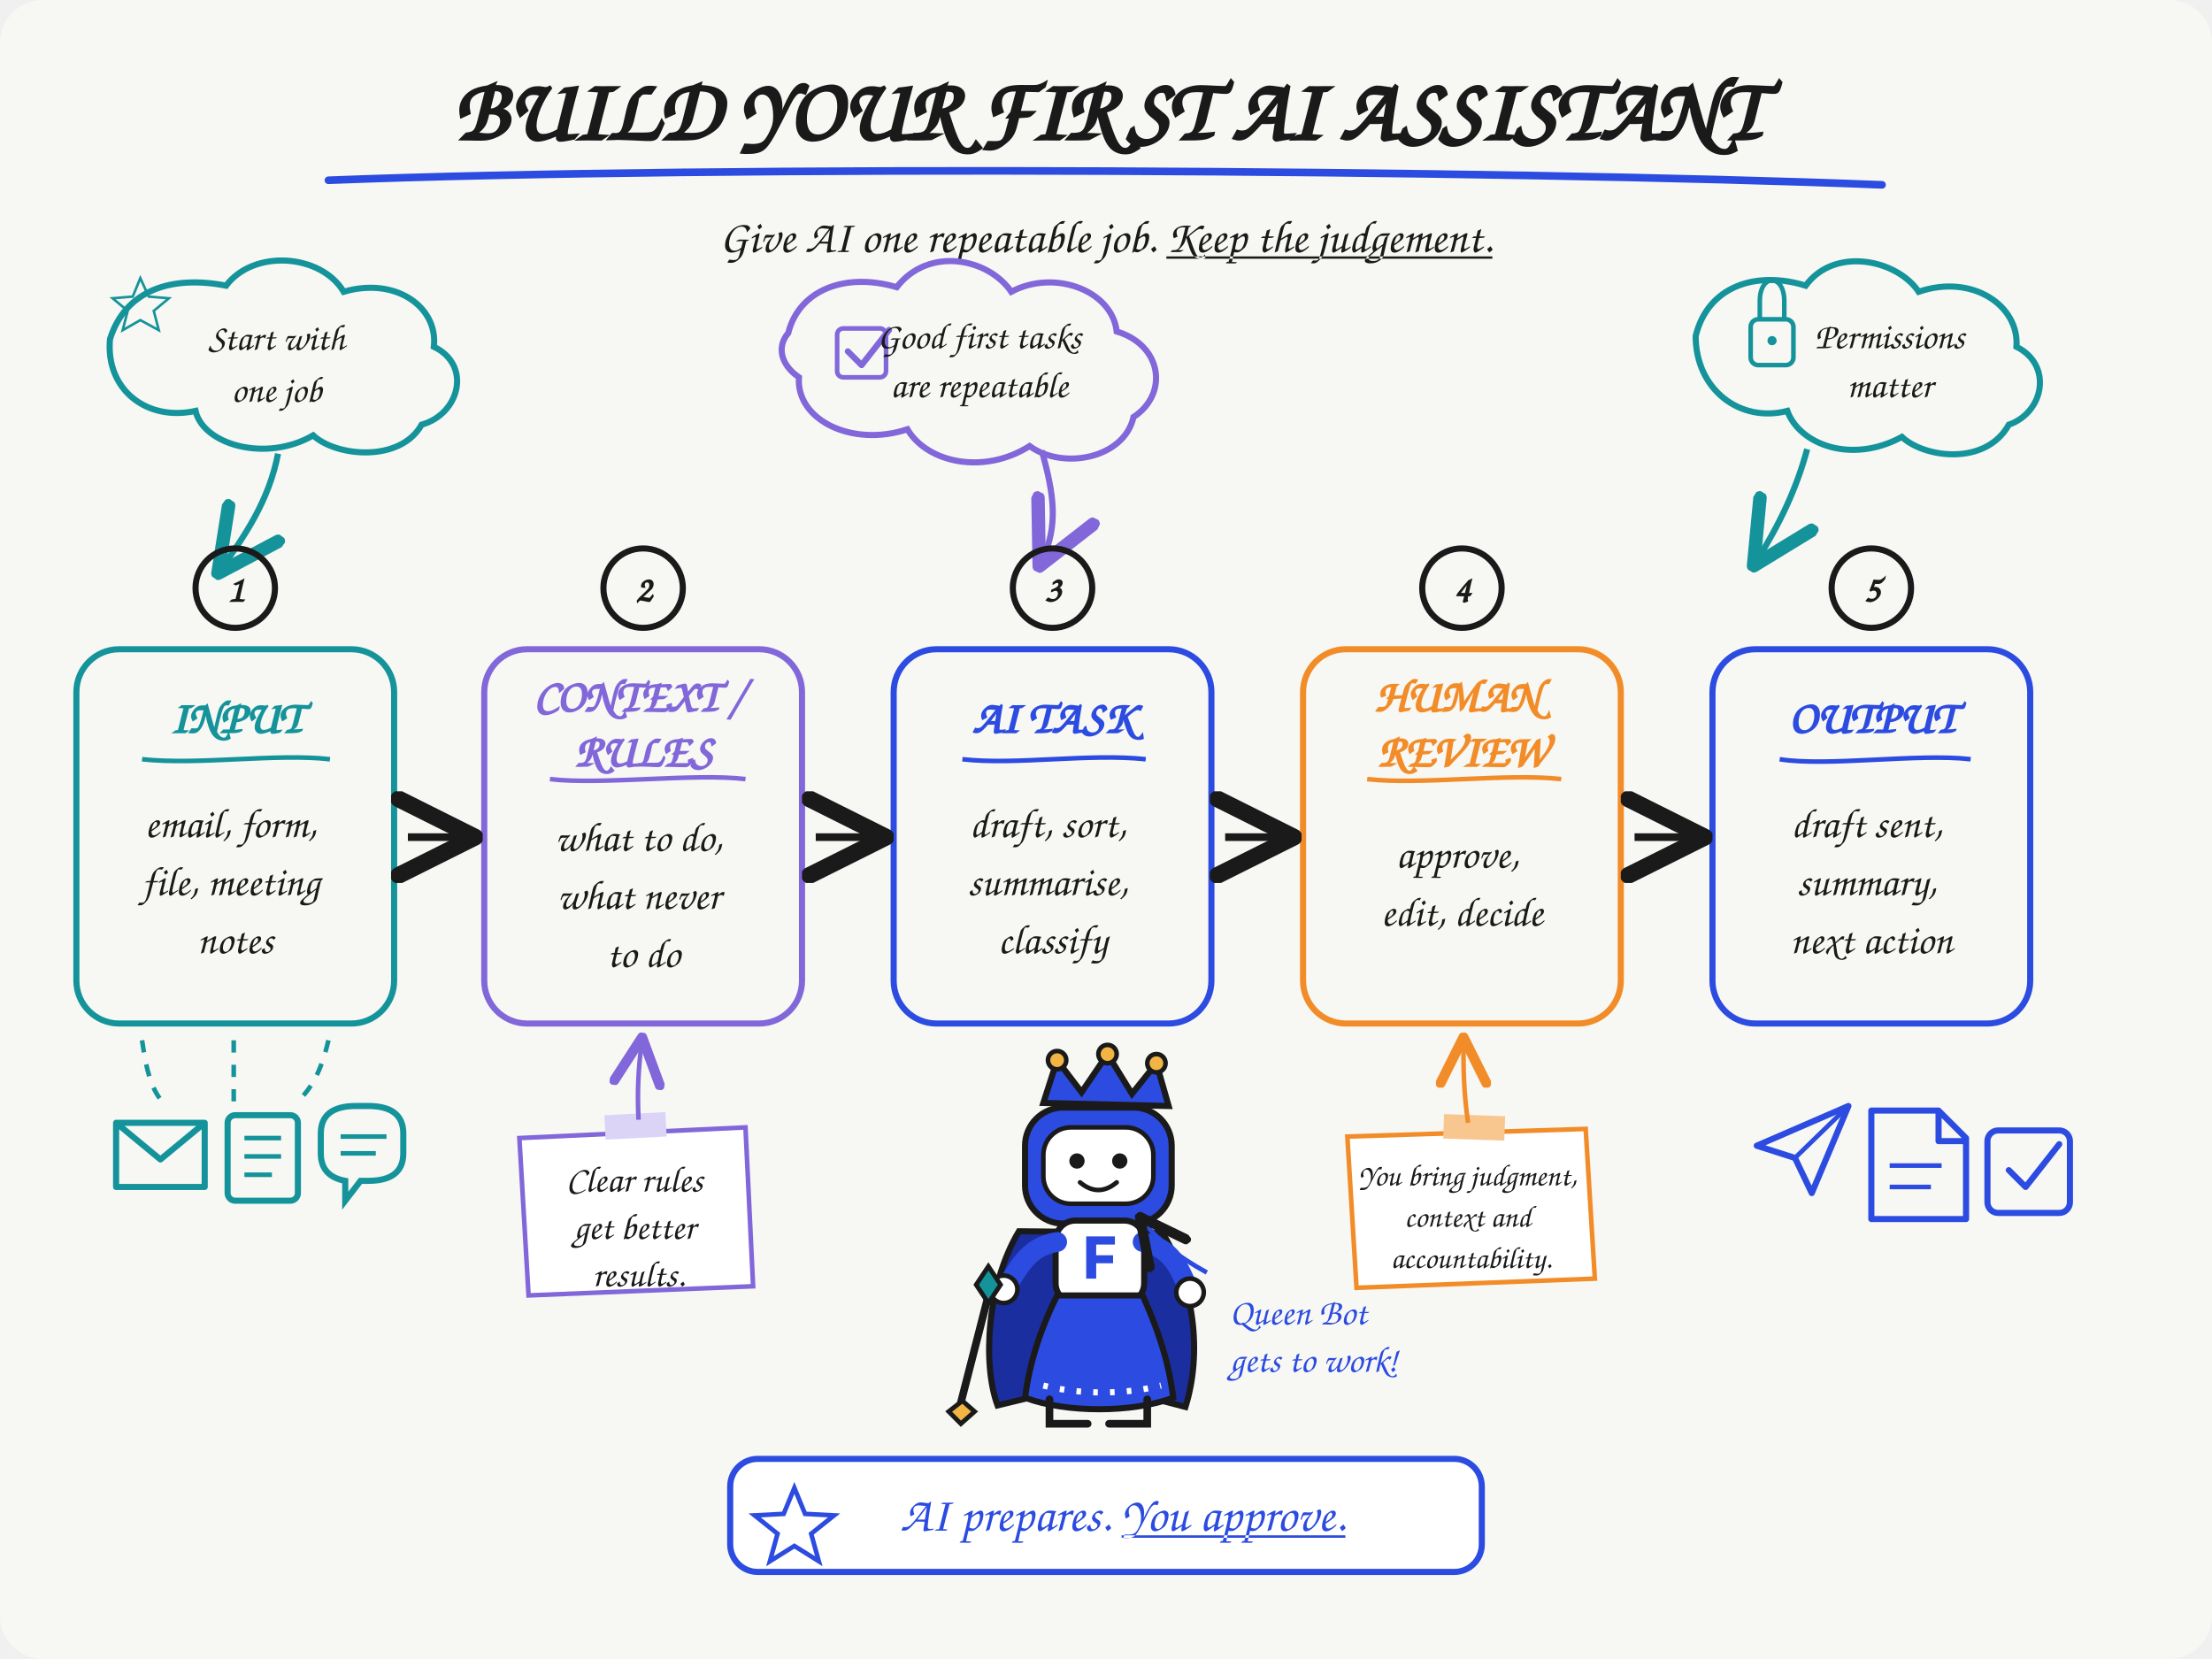
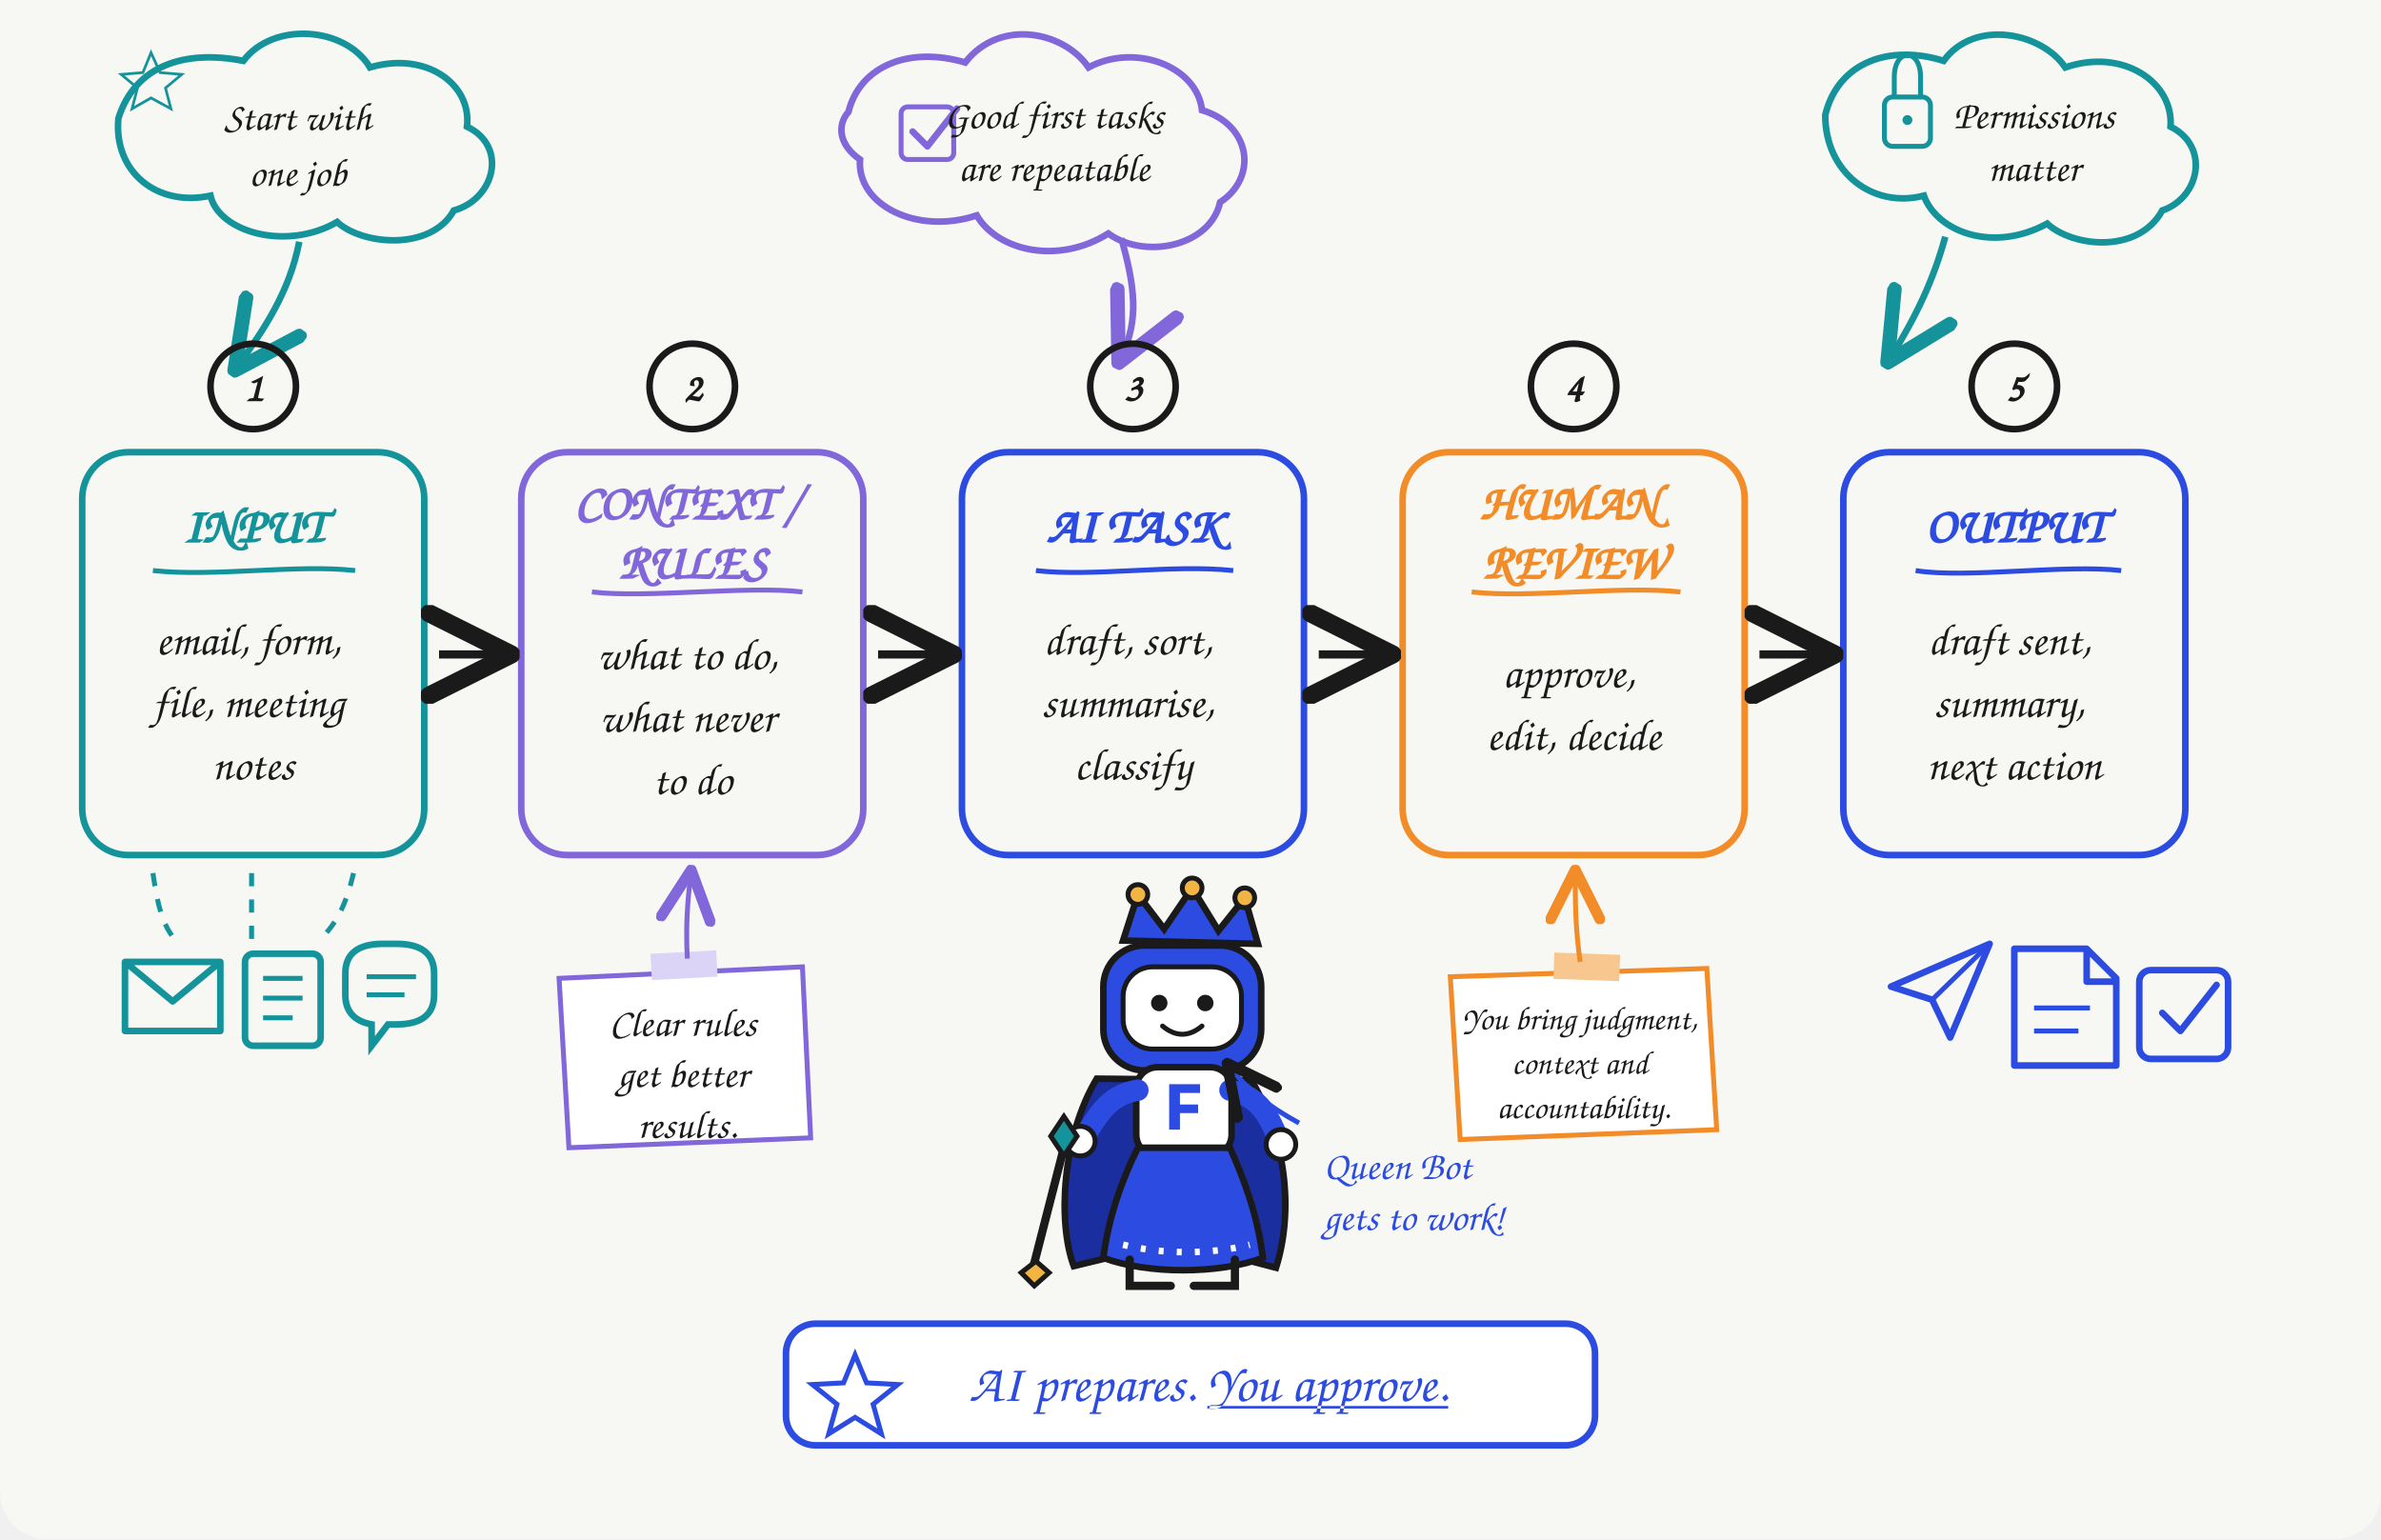
- <svg xmlns="http://www.w3.org/2000/svg" viewBox="0 0 1448 1086" role="img" aria-labelledby="title desc">
+ <svg xmlns="http://www.w3.org/2000/svg" viewBox="0 150 1448 936" role="img" aria-labelledby="title desc">
  <defs>
    <marker id="arrow" markerWidth="12" markerHeight="12" refX="10" refY="6" orient="auto" markerUnits="strokeWidth">
      <path d="M1,1 L11,6 L1,11" fill="none" stroke="#1A1A1A" stroke-width="2.2" stroke-linecap="round" stroke-linejoin="round" />
    </marker>
    <marker id="arrow-teal" markerWidth="12" markerHeight="12" refX="10" refY="6" orient="auto" markerUnits="strokeWidth">
      <path d="M1,1 L11,6 L1,11" fill="none" stroke="#14939A" stroke-width="2.2" stroke-linecap="round" stroke-linejoin="round" />
    </marker>
    <marker id="arrow-lav" markerWidth="12" markerHeight="12" refX="10" refY="6" orient="auto" markerUnits="strokeWidth">
      <path d="M1,1 L11,6 L1,11" fill="none" stroke="#8167D9" stroke-width="2.2" stroke-linecap="round" stroke-linejoin="round" />
    </marker>
    <marker id="arrow-amber" markerWidth="12" markerHeight="12" refX="10" refY="6" orient="auto" markerUnits="strokeWidth">
      <path d="M1,1 L11,6 L1,11" fill="none" stroke="#F28C28" stroke-width="2.2" stroke-linecap="round" stroke-linejoin="round" />
    </marker>
    <filter id="soft" x="-10%" y="-10%" width="120%" height="120%">
      <feGaussianBlur stdDeviation="0.3" />
    </filter>
    <style>
      .ink{fill:#1A1A1A}.blue{fill:#2C4BE0}.deep{fill:#1B2EA0}.teal{fill:#14939A}.lav{fill:#8167D9}.amber{fill:#F28C28}
      .hand{font-family:'Comic Sans MS','Bradley Hand','Segoe Print',cursive}.sans{font-family:Inter,Arial,sans-serif}
      .outline{fill:#F7F7F3;stroke-width:4;stroke-linecap:round;stroke-linejoin:round}
      .small{font-size:24px}.body{font-size:27px}.label{font-size:30px;font-weight:700}.num{font-size:24px;font-weight:700}
    </style>
  </defs>
  <rect width="1448" height="1086" rx="28" fill="#F7F7F3" />
-   <text x="724" y="92" text-anchor="middle" class="hand ink" font-size="58" font-weight="700">BUILD YOUR FIRST AI ASSISTANT</text>
-   <path d="M215 118 C470 108 980 111 1232 121" fill="none" stroke="#2C4BE0" stroke-width="5" stroke-linecap="round" />
-   <text x="724" y="165" text-anchor="middle" class="hand ink" font-size="30">Give AI one repeatable job. <tspan text-decoration="underline" text-decoration-color="#2C4BE0">Keep the judgement.</tspan>
-   </text>
  <path d="M72 222 C82 190 112 180 148 187 C166 163 210 166 225 191 C259 181 287 201 284 227 C309 239 301 271 276 278 C262 303 220 299 205 285 C174 303 133 291 128 269 C96 276 69 255 72 222Z" fill="#F7F7F3" stroke="#14939A" stroke-width="4" />
  <path d="M92 196 l10 22 24 2 -18 15 6 23 -22 -12 -21 12 6 -23 -18 -15 24 -2Z" fill="none" stroke="#14939A" stroke-width="3" transform="scale(.55) translate(75 135)" />
  <text x="181" y="229" text-anchor="middle" class="hand ink small">Start with</text>
  <text x="181" y="263" text-anchor="middle" class="hand ink small">one job</text>
  <path d="M182 297 C176 328 160 351 145 372" fill="none" stroke="#14939A" stroke-width="4" marker-end="url(#arrow-teal)" />
  <path d="M516 218 C523 190 553 178 587 188 C608 161 647 169 662 191 C690 176 728 190 731 217 C761 226 765 258 742 273 C736 300 696 308 674 292 C644 311 607 303 594 281 C558 293 521 275 523 247 C510 238 509 226 516 218Z" fill="#F7F7F3" stroke="#8167D9" stroke-width="4" />
  <rect x="548" y="215" width="32" height="32" rx="4" fill="none" stroke="#8167D9" stroke-width="3" />
  <path d="M555 230 l9 9 18 -23" fill="none" stroke="#8167D9" stroke-width="4" stroke-linecap="round" stroke-linejoin="round" />
  <text x="641" y="228" text-anchor="middle" class="hand ink small">Good first tasks</text>
  <text x="641" y="260" text-anchor="middle" class="hand ink small">are repeatable</text>
  <path d="M682 295 C690 324 693 344 682 367" fill="none" stroke="#8167D9" stroke-width="4" marker-end="url(#arrow-lav)" />
  <path d="M1110 220 C1118 187 1150 177 1182 187 C1201 161 1242 170 1256 191 C1291 179 1322 200 1320 227 C1344 239 1338 270 1315 278 C1300 305 1260 300 1245 286 C1212 304 1178 291 1170 269 C1139 277 1110 255 1110 220Z" fill="#F7F7F3" stroke="#14939A" stroke-width="4" />
  <rect x="1146" y="209" width="28" height="30" rx="5" fill="none" stroke="#14939A" stroke-width="3" />
  <path d="M1152 209 v-12 c0-18 16-18 16 0 v12" fill="none" stroke="#14939A" stroke-width="3" />
  <circle cx="1160" cy="223" r="3" fill="#14939A" />
  <text x="1237" y="228" text-anchor="middle" class="hand ink small">Permissions</text>
  <text x="1237" y="260" text-anchor="middle" class="hand ink small">matter</text>
  <path d="M1183 294 C1176 320 1165 343 1150 367" fill="none" stroke="#14939A" stroke-width="4" marker-end="url(#arrow-teal)" />
  <g class="hand ink num" text-anchor="middle">
    <circle cx="154" cy="385" r="26" fill="none" stroke="#1A1A1A" stroke-width="4" />
    <text x="154" y="394">1</text>
    <circle cx="421" cy="385" r="26" fill="none" stroke="#1A1A1A" stroke-width="4" />
    <text x="421" y="394">2</text>
    <circle cx="689" cy="385" r="26" fill="none" stroke="#1A1A1A" stroke-width="4" />
    <text x="689" y="394">3</text>
    <circle cx="957" cy="385" r="26" fill="none" stroke="#1A1A1A" stroke-width="4" />
    <text x="957" y="394">4</text>
    <circle cx="1225" cy="385" r="26" fill="none" stroke="#1A1A1A" stroke-width="4" />
    <text x="1225" y="394">5</text>
  </g>
  <rect x="50" y="425" width="208" height="245" rx="28" class="outline" stroke="#14939A" />
  <text x="154" y="480" text-anchor="middle" class="hand teal label">INPUT</text>
  <path d="M93 497 C130 501 181 493 216 497" fill="none" stroke="#14939A" stroke-width="3" />
  <text x="154" y="548" text-anchor="middle" class="hand ink body">
    <tspan x="154">email, form,</tspan>
    <tspan x="154" dy="38">file, meeting</tspan>
    <tspan x="154" dy="38">notes</tspan>
  </text>
  <rect x="317" y="425" width="208" height="245" rx="28" class="outline" stroke="#8167D9" />
  <text x="421" y="466" text-anchor="middle" class="hand lav label">
    <tspan x="421">CONTEXT /</tspan>
    <tspan x="421" dy="36">RULES</tspan>
  </text>
  <path d="M360 510 C393 514 455 506 488 510" fill="none" stroke="#8167D9" stroke-width="3" />
  <text x="421" y="557" text-anchor="middle" class="hand ink body">
    <tspan x="421">what to do,</tspan>
    <tspan x="421" dy="38">what never</tspan>
    <tspan x="421" dy="38">to do</tspan>
  </text>
  <rect x="585" y="425" width="208" height="245" rx="28" class="outline" stroke="#2C4BE0" />
  <text x="689" y="480" text-anchor="middle" class="hand blue label">AI TASK</text>
  <path d="M630 497 C665 501 713 493 750 497" fill="none" stroke="#2C4BE0" stroke-width="3" />
  <text x="689" y="548" text-anchor="middle" class="hand ink body">
    <tspan x="689">draft, sort,</tspan>
    <tspan x="689" dy="38">summarise,</tspan>
    <tspan x="689" dy="38">classify</tspan>
  </text>
  <rect x="853" y="425" width="208" height="245" rx="28" class="outline" stroke="#F28C28" />
  <text x="957" y="466" text-anchor="middle" class="hand amber label">
    <tspan x="957">HUMAN</tspan>
    <tspan x="957" dy="36">REVIEW</tspan>
  </text>
  <path d="M895 510 C930 514 986 506 1022 510" fill="none" stroke="#F28C28" stroke-width="3" />
  <text x="957" y="568" text-anchor="middle" class="hand ink body">
    <tspan x="957">approve,</tspan>
    <tspan x="957" dy="38">edit, decide</tspan>
  </text>
  <rect x="1121" y="425" width="208" height="245" rx="28" class="outline" stroke="#2C4BE0" />
  <text x="1225" y="480" text-anchor="middle" class="hand blue label">OUTPUT</text>
  <path d="M1165 497 C1196 502 1256 493 1290 497" fill="none" stroke="#2C4BE0" stroke-width="3" />
  <text x="1225" y="548" text-anchor="middle" class="hand ink body">
    <tspan x="1225">draft sent,</tspan>
    <tspan x="1225" dy="38">summary,</tspan>
    <tspan x="1225" dy="38">next action</tspan>
  </text>
  <path d="M267 548 C282 548 293 548 306 548" fill="none" stroke="#1A1A1A" stroke-width="5" marker-end="url(#arrow)" />
  <path d="M534 548 C550 548 562 548 575 548" fill="none" stroke="#1A1A1A" stroke-width="5" marker-end="url(#arrow)" />
  <path d="M802 548 C818 548 829 548 842 548" fill="none" stroke="#1A1A1A" stroke-width="5" marker-end="url(#arrow)" />
  <path d="M1070 548 C1086 548 1098 548 1111 548" fill="none" stroke="#1A1A1A" stroke-width="5" marker-end="url(#arrow)" />
  <path d="M76 735 h58 v42 H76z M76 735 l29 24 29-24" fill="none" stroke="#14939A" stroke-width="4" stroke-linejoin="round" />
  <rect x="149" y="730" width="46" height="56" rx="5" fill="none" stroke="#14939A" stroke-width="4" />
  <path d="M160 745 h24 M160 757 h24 M160 769 h18" stroke="#14939A" stroke-width="3" />
  <path d="M210 742 q0-18 23-18 h8 q23 0 23 18 v13 q0 18-23 18 h-5 l-10 13 v-13 q-16-3-16-18z" fill="none" stroke="#14939A" stroke-width="4" />
  <path d="M223 744 h30 M223 755 h23" stroke="#14939A" stroke-width="3" />
  <path d="M93 681 C96 702 99 712 106 721 M153 681 C153 701 153 713 153 723 M215 681 C210 702 204 712 195 721" fill="none" stroke="#14939A" stroke-width="3" stroke-dasharray="8 8" />
  <path d="M340 745 L488 738 L493 842 L346 848 Z" fill="#FFFFFF" stroke="#8167D9" stroke-width="3" />
  <rect x="396" y="729" width="40" height="16" fill="#DCD4F7" transform="rotate(-3 416 737)" />
  <text x="418" y="780" text-anchor="middle" class="hand ink small">
    <tspan x="418">Clear rules</tspan>
    <tspan x="418" dy="31">get better</tspan>
    <tspan x="418" dy="31">results.</tspan>
  </text>
  <path d="M418 733 C417 713 418 700 420 682" fill="none" stroke="#8167D9" stroke-width="3" marker-end="url(#arrow-lav)" />
  <g transform="translate(625 694)">
    <path d="M42 112 C21 147 18 199 28 226 L90 211 L151 227 C162 192 157 148 136 113 Z" fill="#1B2EA0" stroke="#1A1A1A" stroke-width="4" />
    <path d="M58 28 L67 0 L83 21 L100 -4 L116 22 L132 2 L140 30 Z" fill="#2C4BE0" stroke="#1A1A1A" stroke-width="4" />
    <circle cx="67" cy="0" r="6" fill="#F2B544" stroke="#1A1A1A" stroke-width="3" />
    <circle cx="100" cy="-4" r="6" fill="#F2B544" stroke="#1A1A1A" stroke-width="3" />
    <circle cx="132" cy="2" r="6" fill="#F2B544" stroke="#1A1A1A" stroke-width="3" />
    <rect x="46" y="31" width="96" height="76" rx="25" fill="#2C4BE0" stroke="#1A1A1A" stroke-width="4" />
    <rect x="58" y="44" width="72" height="50" rx="18" fill="#FFFFFF" stroke="#1A1A1A" stroke-width="3" />
    <circle cx="80" cy="66" r="5" fill="#1A1A1A" />
    <circle cx="108" cy="66" r="5" fill="#1A1A1A" />
    <path d="M82 80 q12 10 24 0" fill="none" stroke="#1A1A1A" stroke-width="3" stroke-linecap="round" />
    <rect x="66" y="105" width="58" height="54" rx="13" fill="#FFFFFF" stroke="#1A1A1A" stroke-width="4" />
    <text x="95" y="143" text-anchor="middle" class="sans blue" font-size="38" font-weight="800">F</text>
    <path d="M67 154 C57 174 49 197 46 221 C73 231 116 231 143 221 C140 196 132 174 123 154 Z" fill="#2C4BE0" stroke="#1A1A1A" stroke-width="4" />
    <path d="M58 213 C82 219 111 219 135 213" fill="none" stroke="#FFFFFF" stroke-width="4" stroke-dasharray="3 8" />
    <path d="M67 119 C48 122 42 136 34 148" fill="none" stroke="#2C4BE0" stroke-width="13" stroke-linecap="round" />
    <path d="M123 119 C142 123 147 136 153 150" fill="none" stroke="#2C4BE0" stroke-width="13" stroke-linecap="round" />
    <circle cx="32" cy="150" r="9" fill="#FFFFFF" stroke="#1A1A1A" stroke-width="3" />
    <circle cx="154" cy="152" r="9" fill="#FFFFFF" stroke="#1A1A1A" stroke-width="3" />
    <path d="M22 154 L3 228" stroke="#1A1A1A" stroke-width="5" stroke-linecap="round" />
    <path d="M5 223 L13 230 L4 238 L-4 230 Z" fill="#F2B544" stroke="#1A1A1A" stroke-width="3" />
    <path d="M14 147 L22 135 L30 147 L22 159 Z" fill="#14939A" stroke="#1A1A1A" stroke-width="3" />
    <path d="M62 222 v16 h25 M126 222 v16 h-25" fill="none" stroke="#1A1A1A" stroke-width="5" stroke-linecap="round" />
  </g>
  <text x="805" y="867" class="hand blue small">
    <tspan x="805">Queen Bot</tspan>
    <tspan x="805" dy="31">gets to work!</tspan>
  </text>
  <path d="M790 833 C770 822 758 812 748 799" fill="none" stroke="#2C4BE0" stroke-width="3" marker-end="url(#arrow)" />
  <path d="M882 744 L1038 739 L1044 837 L888 843 Z" fill="#FFFFFF" stroke="#F28C28" stroke-width="3" />
  <rect x="945" y="730" width="40" height="16" fill="#F7C78F" transform="rotate(2 965 738)" />
  <text x="963" y="776" text-anchor="middle" class="hand ink" font-size="20">
    <tspan x="963">You bring judgment,</tspan>
    <tspan x="963" dy="27">context and</tspan>
    <tspan x="963" dy="27">accountability.</tspan>
  </text>
  <path d="M961 735 C958 714 958 699 958 682" fill="none" stroke="#F28C28" stroke-width="3" marker-end="url(#arrow-amber)" />
  <path d="M1150 750 L1210 724 L1186 781 L1175 758 Z" fill="none" stroke="#2C4BE0" stroke-width="4" stroke-linejoin="round" />
  <path d="M1175 758 L1210 724" stroke="#2C4BE0" stroke-width="3" />
  <path d="M1225 727 h44 l18 18 v53 h-62z M1269 727 v20 h18" fill="none" stroke="#2C4BE0" stroke-width="4" stroke-linejoin="round" />
  <path d="M1237 763 h34 M1237 777 h27" stroke="#2C4BE0" stroke-width="3" />
  <rect x="1301" y="740" width="54" height="54" rx="7" fill="none" stroke="#2C4BE0" stroke-width="4" />
  <path d="M1315 766 l11 11 22 -28" fill="none" stroke="#2C4BE0" stroke-width="4" stroke-linecap="round" stroke-linejoin="round" />
  <rect x="478" y="955" width="492" height="74" rx="18" fill="#FFFFFF" stroke="#2C4BE0" stroke-width="4" />
  <path d="M520 974 l7 17 19 1 -15 12 5 18 -16-10 -16 10 5-18 -15-12 19-1z" fill="none" stroke="#2C4BE0" stroke-width="3" />
  <text x="735" y="1002" text-anchor="middle" class="hand blue" font-size="32">AI prepares. <tspan text-decoration="underline">You approve.</tspan>
  </text>
</svg>
